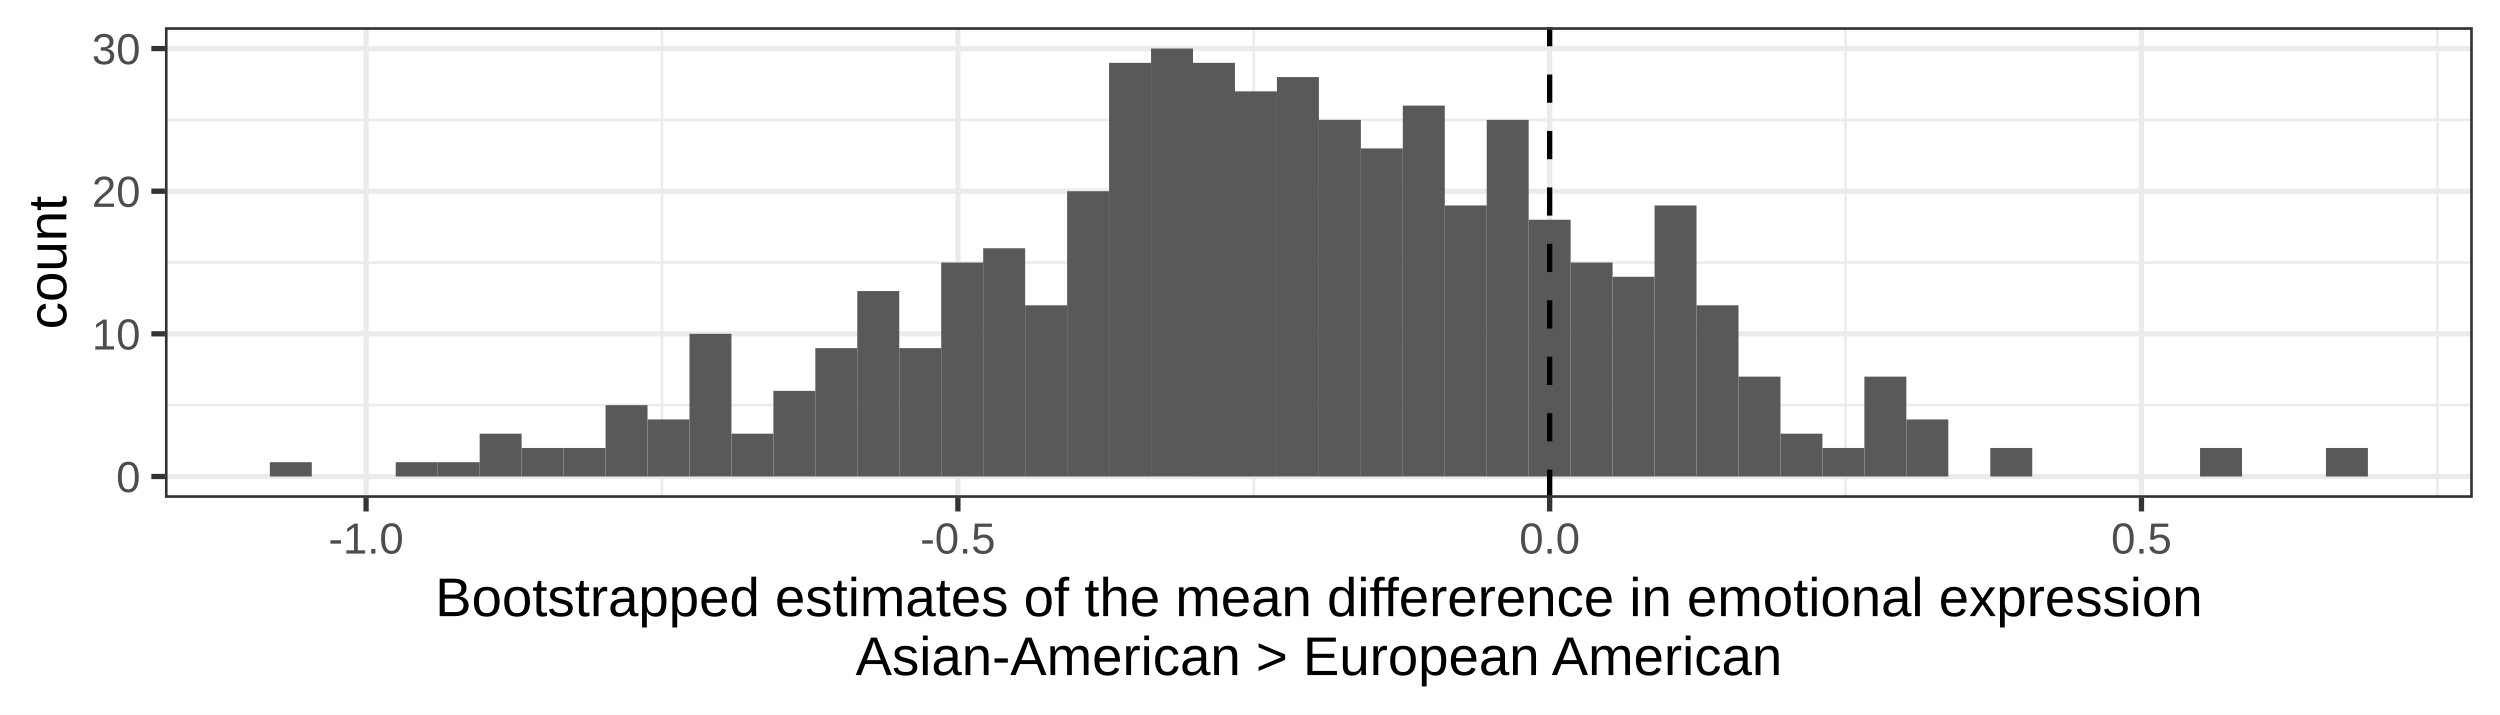
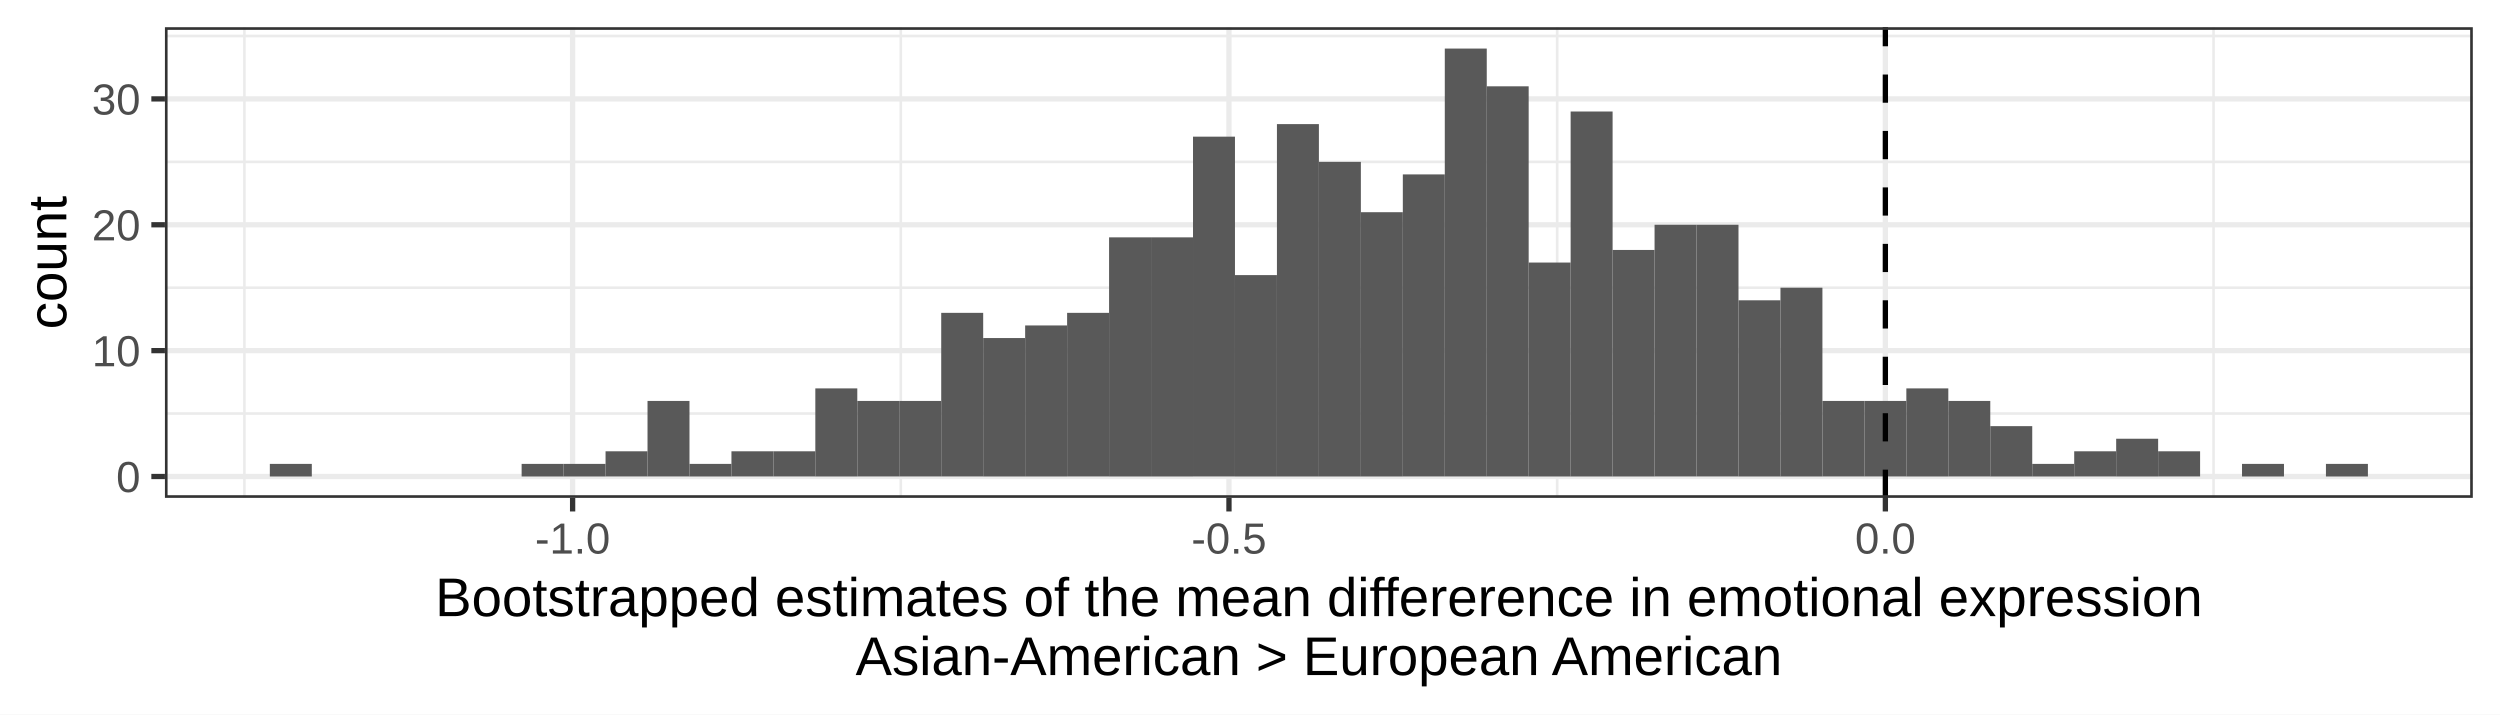
<svg xmlns="http://www.w3.org/2000/svg" class="svglite" width="504.00pt" height="144.00pt" viewBox="0 0 504.00 144.00">
  <defs>
    <style type="text/css">
    .svglite line, .svglite polyline, .svglite polygon, .svglite path, .svglite rect, .svglite circle {
      fill: none;
      stroke: #000000;
      stroke-linecap: round;
      stroke-linejoin: round;
      stroke-miterlimit: 10.00;
    }
  </style>
  </defs>
  <rect width="100%" height="100%" style="stroke: none; fill: #FFFFFF;" />
  <defs>
    <clipPath id="cpMC4wMHw1MDQuMDB8MC4wMHwxNDQuMDA=">
      <rect x="0.00" y="0.00" width="504.00" height="144.00" />
    </clipPath>
  </defs>
  <g clip-path="url(#cpMC4wMHw1MDQuMDB8MC4wMHwxNDQuMDA=)">
    <rect x="0.00" y="0.00" width="504.00" height="144.00" style="stroke-width: 1.07; stroke: #FFFFFF; fill: #FFFFFF;" />
  </g>
  <defs>
    <clipPath id="cpMzMuMjV8NDk4LjUyfDUuNDh8MTAwLjM3">
      <rect x="33.25" y="5.48" width="465.27" height="94.89" />
    </clipPath>
  </defs>
  <g clip-path="url(#cpMzMuMjV8NDk4LjUyfDUuNDh8MTAwLjM3)">
    <rect x="33.25" y="5.48" width="465.27" height="94.89" style="stroke-width: 1.07; stroke: none; fill: #FFFFFF;" />
-     <polyline points="33.25,81.68 498.52,81.68 " style="stroke-width: 0.53; stroke: #EBEBEB; stroke-linecap: butt;" />
-     <polyline points="33.25,52.93 498.52,52.93 " style="stroke-width: 0.53; stroke: #EBEBEB; stroke-linecap: butt;" />
-     <polyline points="33.25,24.17 498.52,24.17 " style="stroke-width: 0.53; stroke: #EBEBEB; stroke-linecap: butt;" />
-     <polyline points="133.45,100.37 133.45,5.48 " style="stroke-width: 0.53; stroke: #EBEBEB; stroke-linecap: butt;" />
-     <polyline points="252.76,100.37 252.76,5.48 " style="stroke-width: 0.53; stroke: #EBEBEB; stroke-linecap: butt;" />
-     <polyline points="372.07,100.37 372.07,5.48 " style="stroke-width: 0.53; stroke: #EBEBEB; stroke-linecap: butt;" />
-     <polyline points="491.38,100.37 491.38,5.48 " style="stroke-width: 0.53; stroke: #EBEBEB; stroke-linecap: butt;" />
+     <polyline points="33.25,83.37 498.52,83.37 " style="stroke-width: 0.53; stroke: #EBEBEB; stroke-linecap: butt;" />
+     <polyline points="33.25,58.00 498.52,58.00 " style="stroke-width: 0.53; stroke: #EBEBEB; stroke-linecap: butt;" />
+     <polyline points="33.25,32.63 498.52,32.63 " style="stroke-width: 0.53; stroke: #EBEBEB; stroke-linecap: butt;" />
+     <polyline points="33.25,7.26 498.52,7.26 " style="stroke-width: 0.53; stroke: #EBEBEB; stroke-linecap: butt;" />
+     <polyline points="49.27,100.37 49.27,5.48 " style="stroke-width: 0.53; stroke: #EBEBEB; stroke-linecap: butt;" />
+     <polyline points="181.60,100.37 181.60,5.48 " style="stroke-width: 0.53; stroke: #EBEBEB; stroke-linecap: butt;" />
+     <polyline points="313.93,100.37 313.93,5.48 " style="stroke-width: 0.53; stroke: #EBEBEB; stroke-linecap: butt;" />
+     <polyline points="446.25,100.37 446.25,5.48 " style="stroke-width: 0.53; stroke: #EBEBEB; stroke-linecap: butt;" />
    <polyline points="33.25,96.06 498.52,96.06 " style="stroke-width: 1.07; stroke: #EBEBEB; stroke-linecap: butt;" />
-     <polyline points="33.25,67.30 498.52,67.30 " style="stroke-width: 1.07; stroke: #EBEBEB; stroke-linecap: butt;" />
-     <polyline points="33.25,38.55 498.52,38.55 " style="stroke-width: 1.07; stroke: #EBEBEB; stroke-linecap: butt;" />
-     <polyline points="33.25,9.79 498.52,9.79 " style="stroke-width: 1.07; stroke: #EBEBEB; stroke-linecap: butt;" />
-     <polyline points="73.80,100.37 73.80,5.48 " style="stroke-width: 1.07; stroke: #EBEBEB; stroke-linecap: butt;" />
-     <polyline points="193.11,100.37 193.11,5.48 " style="stroke-width: 1.07; stroke: #EBEBEB; stroke-linecap: butt;" />
-     <polyline points="312.41,100.37 312.41,5.48 " style="stroke-width: 1.07; stroke: #EBEBEB; stroke-linecap: butt;" />
-     <polyline points="431.72,100.37 431.72,5.48 " style="stroke-width: 1.07; stroke: #EBEBEB; stroke-linecap: butt;" />
-     <rect x="54.40" y="93.18" width="8.46" height="2.88" style="stroke-width: 1.07; stroke: none; stroke-linecap: square; stroke-linejoin: miter; fill: #595959;" />
+     <polyline points="33.25,70.69 498.52,70.69 " style="stroke-width: 1.07; stroke: #EBEBEB; stroke-linecap: butt;" />
+     <polyline points="33.25,45.31 498.52,45.31 " style="stroke-width: 1.07; stroke: #EBEBEB; stroke-linecap: butt;" />
+     <polyline points="33.25,19.94 498.52,19.94 " style="stroke-width: 1.07; stroke: #EBEBEB; stroke-linecap: butt;" />
+     <polyline points="115.44,100.37 115.44,5.48 " style="stroke-width: 1.07; stroke: #EBEBEB; stroke-linecap: butt;" />
+     <polyline points="247.76,100.37 247.76,5.48 " style="stroke-width: 1.07; stroke: #EBEBEB; stroke-linecap: butt;" />
+     <polyline points="380.09,100.37 380.09,5.48 " style="stroke-width: 1.07; stroke: #EBEBEB; stroke-linecap: butt;" />
+     <rect x="54.40" y="93.52" width="8.46" height="2.54" style="stroke-width: 1.07; stroke: none; stroke-linecap: square; stroke-linejoin: miter; fill: #595959;" />
    <rect x="62.86" y="96.06" width="8.46" height="0.00" style="stroke-width: 1.07; stroke: none; stroke-linecap: square; stroke-linejoin: miter; fill: #595959;" />
    <rect x="71.32" y="96.06" width="8.46" height="0.00" style="stroke-width: 1.07; stroke: none; stroke-linecap: square; stroke-linejoin: miter; fill: #595959;" />
-     <rect x="79.78" y="93.18" width="8.46" height="2.88" style="stroke-width: 1.07; stroke: none; stroke-linecap: square; stroke-linejoin: miter; fill: #595959;" />
-     <rect x="88.24" y="93.18" width="8.46" height="2.88" style="stroke-width: 1.07; stroke: none; stroke-linecap: square; stroke-linejoin: miter; fill: #595959;" />
-     <rect x="96.70" y="87.43" width="8.46" height="8.63" style="stroke-width: 1.07; stroke: none; stroke-linecap: square; stroke-linejoin: miter; fill: #595959;" />
-     <rect x="105.16" y="90.31" width="8.46" height="5.75" style="stroke-width: 1.07; stroke: none; stroke-linecap: square; stroke-linejoin: miter; fill: #595959;" />
-     <rect x="113.62" y="90.31" width="8.46" height="5.75" style="stroke-width: 1.07; stroke: none; stroke-linecap: square; stroke-linejoin: miter; fill: #595959;" />
-     <rect x="122.08" y="81.68" width="8.46" height="14.38" style="stroke-width: 1.07; stroke: none; stroke-linecap: square; stroke-linejoin: miter; fill: #595959;" />
-     <rect x="130.54" y="84.56" width="8.46" height="11.50" style="stroke-width: 1.07; stroke: none; stroke-linecap: square; stroke-linejoin: miter; fill: #595959;" />
-     <rect x="139.00" y="67.30" width="8.46" height="28.75" style="stroke-width: 1.07; stroke: none; stroke-linecap: square; stroke-linejoin: miter; fill: #595959;" />
-     <rect x="147.46" y="87.43" width="8.46" height="8.63" style="stroke-width: 1.07; stroke: none; stroke-linecap: square; stroke-linejoin: miter; fill: #595959;" />
-     <rect x="155.92" y="78.80" width="8.46" height="17.25" style="stroke-width: 1.07; stroke: none; stroke-linecap: square; stroke-linejoin: miter; fill: #595959;" />
-     <rect x="164.37" y="70.18" width="8.46" height="25.88" style="stroke-width: 1.07; stroke: none; stroke-linecap: square; stroke-linejoin: miter; fill: #595959;" />
-     <rect x="172.83" y="58.68" width="8.46" height="37.38" style="stroke-width: 1.07; stroke: none; stroke-linecap: square; stroke-linejoin: miter; fill: #595959;" />
-     <rect x="181.29" y="70.18" width="8.46" height="25.88" style="stroke-width: 1.07; stroke: none; stroke-linecap: square; stroke-linejoin: miter; fill: #595959;" />
-     <rect x="189.75" y="52.93" width="8.46" height="43.13" style="stroke-width: 1.07; stroke: none; stroke-linecap: square; stroke-linejoin: miter; fill: #595959;" />
-     <rect x="198.21" y="50.05" width="8.46" height="46.01" style="stroke-width: 1.07; stroke: none; stroke-linecap: square; stroke-linejoin: miter; fill: #595959;" />
-     <rect x="206.67" y="61.55" width="8.46" height="34.51" style="stroke-width: 1.07; stroke: none; stroke-linecap: square; stroke-linejoin: miter; fill: #595959;" />
-     <rect x="215.13" y="38.55" width="8.46" height="57.51" style="stroke-width: 1.07; stroke: none; stroke-linecap: square; stroke-linejoin: miter; fill: #595959;" />
-     <rect x="223.59" y="12.67" width="8.46" height="83.39" style="stroke-width: 1.07; stroke: none; stroke-linecap: square; stroke-linejoin: miter; fill: #595959;" />
-     <rect x="232.05" y="9.79" width="8.46" height="86.26" style="stroke-width: 1.07; stroke: none; stroke-linecap: square; stroke-linejoin: miter; fill: #595959;" />
-     <rect x="240.51" y="12.67" width="8.46" height="83.39" style="stroke-width: 1.07; stroke: none; stroke-linecap: square; stroke-linejoin: miter; fill: #595959;" />
-     <rect x="248.97" y="18.42" width="8.46" height="77.64" style="stroke-width: 1.07; stroke: none; stroke-linecap: square; stroke-linejoin: miter; fill: #595959;" />
-     <rect x="257.43" y="15.54" width="8.46" height="80.51" style="stroke-width: 1.07; stroke: none; stroke-linecap: square; stroke-linejoin: miter; fill: #595959;" />
-     <rect x="265.89" y="24.17" width="8.46" height="71.89" style="stroke-width: 1.07; stroke: none; stroke-linecap: square; stroke-linejoin: miter; fill: #595959;" />
-     <rect x="274.35" y="29.92" width="8.46" height="66.14" style="stroke-width: 1.07; stroke: none; stroke-linecap: square; stroke-linejoin: miter; fill: #595959;" />
-     <rect x="282.81" y="21.29" width="8.46" height="74.76" style="stroke-width: 1.07; stroke: none; stroke-linecap: square; stroke-linejoin: miter; fill: #595959;" />
-     <rect x="291.27" y="41.42" width="8.46" height="54.63" style="stroke-width: 1.07; stroke: none; stroke-linecap: square; stroke-linejoin: miter; fill: #595959;" />
-     <rect x="299.72" y="24.17" width="8.46" height="71.89" style="stroke-width: 1.07; stroke: none; stroke-linecap: square; stroke-linejoin: miter; fill: #595959;" />
-     <rect x="308.18" y="44.30" width="8.46" height="51.76" style="stroke-width: 1.07; stroke: none; stroke-linecap: square; stroke-linejoin: miter; fill: #595959;" />
-     <rect x="316.64" y="52.93" width="8.46" height="43.13" style="stroke-width: 1.07; stroke: none; stroke-linecap: square; stroke-linejoin: miter; fill: #595959;" />
-     <rect x="325.10" y="55.80" width="8.46" height="40.26" style="stroke-width: 1.07; stroke: none; stroke-linecap: square; stroke-linejoin: miter; fill: #595959;" />
-     <rect x="333.56" y="41.42" width="8.46" height="54.63" style="stroke-width: 1.07; stroke: none; stroke-linecap: square; stroke-linejoin: miter; fill: #595959;" />
-     <rect x="342.02" y="61.55" width="8.46" height="34.51" style="stroke-width: 1.07; stroke: none; stroke-linecap: square; stroke-linejoin: miter; fill: #595959;" />
-     <rect x="350.48" y="75.93" width="8.46" height="20.13" style="stroke-width: 1.07; stroke: none; stroke-linecap: square; stroke-linejoin: miter; fill: #595959;" />
-     <rect x="358.94" y="87.43" width="8.46" height="8.63" style="stroke-width: 1.07; stroke: none; stroke-linecap: square; stroke-linejoin: miter; fill: #595959;" />
-     <rect x="367.40" y="90.31" width="8.46" height="5.75" style="stroke-width: 1.07; stroke: none; stroke-linecap: square; stroke-linejoin: miter; fill: #595959;" />
-     <rect x="375.86" y="75.93" width="8.46" height="20.13" style="stroke-width: 1.07; stroke: none; stroke-linecap: square; stroke-linejoin: miter; fill: #595959;" />
-     <rect x="384.32" y="84.56" width="8.46" height="11.50" style="stroke-width: 1.07; stroke: none; stroke-linecap: square; stroke-linejoin: miter; fill: #595959;" />
-     <rect x="392.78" y="96.06" width="8.46" height="0.00" style="stroke-width: 1.07; stroke: none; stroke-linecap: square; stroke-linejoin: miter; fill: #595959;" />
-     <rect x="401.24" y="90.31" width="8.46" height="5.75" style="stroke-width: 1.07; stroke: none; stroke-linecap: square; stroke-linejoin: miter; fill: #595959;" />
-     <rect x="409.70" y="96.06" width="8.46" height="0.00" style="stroke-width: 1.07; stroke: none; stroke-linecap: square; stroke-linejoin: miter; fill: #595959;" />
-     <rect x="418.16" y="96.06" width="8.46" height="0.00" style="stroke-width: 1.07; stroke: none; stroke-linecap: square; stroke-linejoin: miter; fill: #595959;" />
-     <rect x="426.62" y="96.06" width="8.46" height="0.00" style="stroke-width: 1.07; stroke: none; stroke-linecap: square; stroke-linejoin: miter; fill: #595959;" />
-     <rect x="435.08" y="96.06" width="8.46" height="0.00" style="stroke-width: 1.07; stroke: none; stroke-linecap: square; stroke-linejoin: miter; fill: #595959;" />
-     <rect x="443.53" y="90.31" width="8.46" height="5.75" style="stroke-width: 1.07; stroke: none; stroke-linecap: square; stroke-linejoin: miter; fill: #595959;" />
-     <rect x="451.99" y="96.06" width="8.46" height="0.00" style="stroke-width: 1.07; stroke: none; stroke-linecap: square; stroke-linejoin: miter; fill: #595959;" />
+     <rect x="79.78" y="96.06" width="8.46" height="0.00" style="stroke-width: 1.07; stroke: none; stroke-linecap: square; stroke-linejoin: miter; fill: #595959;" />
+     <rect x="88.24" y="96.06" width="8.46" height="0.00" style="stroke-width: 1.07; stroke: none; stroke-linecap: square; stroke-linejoin: miter; fill: #595959;" />
+     <rect x="96.70" y="96.06" width="8.46" height="0.00" style="stroke-width: 1.07; stroke: none; stroke-linecap: square; stroke-linejoin: miter; fill: #595959;" />
+     <rect x="105.16" y="93.52" width="8.46" height="2.54" style="stroke-width: 1.07; stroke: none; stroke-linecap: square; stroke-linejoin: miter; fill: #595959;" />
+     <rect x="113.62" y="93.52" width="8.46" height="2.54" style="stroke-width: 1.07; stroke: none; stroke-linecap: square; stroke-linejoin: miter; fill: #595959;" />
+     <rect x="122.08" y="90.98" width="8.46" height="5.07" style="stroke-width: 1.07; stroke: none; stroke-linecap: square; stroke-linejoin: miter; fill: #595959;" />
+     <rect x="130.54" y="80.83" width="8.46" height="15.22" style="stroke-width: 1.07; stroke: none; stroke-linecap: square; stroke-linejoin: miter; fill: #595959;" />
+     <rect x="139.00" y="93.52" width="8.46" height="2.54" style="stroke-width: 1.07; stroke: none; stroke-linecap: square; stroke-linejoin: miter; fill: #595959;" />
+     <rect x="147.46" y="90.98" width="8.46" height="5.07" style="stroke-width: 1.07; stroke: none; stroke-linecap: square; stroke-linejoin: miter; fill: #595959;" />
+     <rect x="155.92" y="90.98" width="8.46" height="5.07" style="stroke-width: 1.07; stroke: none; stroke-linecap: square; stroke-linejoin: miter; fill: #595959;" />
+     <rect x="164.37" y="78.30" width="8.46" height="17.76" style="stroke-width: 1.07; stroke: none; stroke-linecap: square; stroke-linejoin: miter; fill: #595959;" />
+     <rect x="172.83" y="80.83" width="8.46" height="15.22" style="stroke-width: 1.07; stroke: none; stroke-linecap: square; stroke-linejoin: miter; fill: #595959;" />
+     <rect x="181.29" y="80.83" width="8.46" height="15.22" style="stroke-width: 1.07; stroke: none; stroke-linecap: square; stroke-linejoin: miter; fill: #595959;" />
+     <rect x="189.75" y="63.07" width="8.46" height="32.98" style="stroke-width: 1.07; stroke: none; stroke-linecap: square; stroke-linejoin: miter; fill: #595959;" />
+     <rect x="198.21" y="68.15" width="8.46" height="27.91" style="stroke-width: 1.07; stroke: none; stroke-linecap: square; stroke-linejoin: miter; fill: #595959;" />
+     <rect x="206.67" y="65.61" width="8.46" height="30.45" style="stroke-width: 1.07; stroke: none; stroke-linecap: square; stroke-linejoin: miter; fill: #595959;" />
+     <rect x="215.13" y="63.07" width="8.46" height="32.98" style="stroke-width: 1.07; stroke: none; stroke-linecap: square; stroke-linejoin: miter; fill: #595959;" />
+     <rect x="223.59" y="47.85" width="8.46" height="48.21" style="stroke-width: 1.07; stroke: none; stroke-linecap: square; stroke-linejoin: miter; fill: #595959;" />
+     <rect x="232.05" y="47.85" width="8.46" height="48.21" style="stroke-width: 1.07; stroke: none; stroke-linecap: square; stroke-linejoin: miter; fill: #595959;" />
+     <rect x="240.51" y="27.55" width="8.46" height="68.50" style="stroke-width: 1.07; stroke: none; stroke-linecap: square; stroke-linejoin: miter; fill: #595959;" />
+     <rect x="248.97" y="55.46" width="8.46" height="40.60" style="stroke-width: 1.07; stroke: none; stroke-linecap: square; stroke-linejoin: miter; fill: #595959;" />
+     <rect x="257.43" y="25.02" width="8.46" height="71.04" style="stroke-width: 1.07; stroke: none; stroke-linecap: square; stroke-linejoin: miter; fill: #595959;" />
+     <rect x="265.89" y="32.63" width="8.46" height="63.43" style="stroke-width: 1.07; stroke: none; stroke-linecap: square; stroke-linejoin: miter; fill: #595959;" />
+     <rect x="274.35" y="42.78" width="8.46" height="53.28" style="stroke-width: 1.07; stroke: none; stroke-linecap: square; stroke-linejoin: miter; fill: #595959;" />
+     <rect x="282.81" y="35.16" width="8.46" height="60.89" style="stroke-width: 1.07; stroke: none; stroke-linecap: square; stroke-linejoin: miter; fill: #595959;" />
+     <rect x="291.27" y="9.79" width="8.46" height="86.26" style="stroke-width: 1.07; stroke: none; stroke-linecap: square; stroke-linejoin: miter; fill: #595959;" />
+     <rect x="299.72" y="17.40" width="8.46" height="78.65" style="stroke-width: 1.07; stroke: none; stroke-linecap: square; stroke-linejoin: miter; fill: #595959;" />
+     <rect x="308.18" y="52.93" width="8.46" height="43.13" style="stroke-width: 1.07; stroke: none; stroke-linecap: square; stroke-linejoin: miter; fill: #595959;" />
+     <rect x="316.64" y="22.48" width="8.46" height="73.58" style="stroke-width: 1.07; stroke: none; stroke-linecap: square; stroke-linejoin: miter; fill: #595959;" />
+     <rect x="325.10" y="50.39" width="8.46" height="45.67" style="stroke-width: 1.07; stroke: none; stroke-linecap: square; stroke-linejoin: miter; fill: #595959;" />
+     <rect x="333.56" y="45.31" width="8.46" height="50.74" style="stroke-width: 1.07; stroke: none; stroke-linecap: square; stroke-linejoin: miter; fill: #595959;" />
+     <rect x="342.02" y="45.31" width="8.46" height="50.74" style="stroke-width: 1.07; stroke: none; stroke-linecap: square; stroke-linejoin: miter; fill: #595959;" />
+     <rect x="350.48" y="60.54" width="8.46" height="35.52" style="stroke-width: 1.07; stroke: none; stroke-linecap: square; stroke-linejoin: miter; fill: #595959;" />
+     <rect x="358.94" y="58.00" width="8.46" height="38.06" style="stroke-width: 1.07; stroke: none; stroke-linecap: square; stroke-linejoin: miter; fill: #595959;" />
+     <rect x="367.40" y="80.83" width="8.46" height="15.22" style="stroke-width: 1.07; stroke: none; stroke-linecap: square; stroke-linejoin: miter; fill: #595959;" />
+     <rect x="375.86" y="80.83" width="8.46" height="15.22" style="stroke-width: 1.07; stroke: none; stroke-linecap: square; stroke-linejoin: miter; fill: #595959;" />
+     <rect x="384.32" y="78.30" width="8.46" height="17.76" style="stroke-width: 1.07; stroke: none; stroke-linecap: square; stroke-linejoin: miter; fill: #595959;" />
+     <rect x="392.78" y="80.83" width="8.46" height="15.22" style="stroke-width: 1.07; stroke: none; stroke-linecap: square; stroke-linejoin: miter; fill: #595959;" />
+     <rect x="401.24" y="85.91" width="8.46" height="10.15" style="stroke-width: 1.07; stroke: none; stroke-linecap: square; stroke-linejoin: miter; fill: #595959;" />
+     <rect x="409.70" y="93.52" width="8.46" height="2.54" style="stroke-width: 1.07; stroke: none; stroke-linecap: square; stroke-linejoin: miter; fill: #595959;" />
+     <rect x="418.16" y="90.98" width="8.46" height="5.07" style="stroke-width: 1.07; stroke: none; stroke-linecap: square; stroke-linejoin: miter; fill: #595959;" />
+     <rect x="426.62" y="88.45" width="8.46" height="7.61" style="stroke-width: 1.07; stroke: none; stroke-linecap: square; stroke-linejoin: miter; fill: #595959;" />
+     <rect x="435.08" y="90.98" width="8.46" height="5.07" style="stroke-width: 1.07; stroke: none; stroke-linecap: square; stroke-linejoin: miter; fill: #595959;" />
+     <rect x="443.53" y="96.06" width="8.46" height="0.00" style="stroke-width: 1.07; stroke: none; stroke-linecap: square; stroke-linejoin: miter; fill: #595959;" />
+     <rect x="451.99" y="93.52" width="8.46" height="2.54" style="stroke-width: 1.07; stroke: none; stroke-linecap: square; stroke-linejoin: miter; fill: #595959;" />
    <rect x="460.45" y="96.06" width="8.46" height="0.00" style="stroke-width: 1.07; stroke: none; stroke-linecap: square; stroke-linejoin: miter; fill: #595959;" />
-     <rect x="468.91" y="90.31" width="8.46" height="5.75" style="stroke-width: 1.07; stroke: none; stroke-linecap: square; stroke-linejoin: miter; fill: #595959;" />
-     <line x1="312.41" y1="100.37" x2="312.41" y2="5.48" style="stroke-width: 1.07; stroke-dasharray: 5.69,5.69; stroke-linecap: butt;" />
+     <rect x="468.91" y="93.52" width="8.46" height="2.54" style="stroke-width: 1.07; stroke: none; stroke-linecap: square; stroke-linejoin: miter; fill: #595959;" />
+     <line x1="380.09" y1="100.37" x2="380.09" y2="5.48" style="stroke-width: 1.07; stroke-dasharray: 5.69,5.69; stroke-linecap: butt;" />
    <rect x="33.25" y="5.48" width="465.27" height="94.89" style="stroke-width: 1.07; stroke: #333333;" />
  </g>
  <g clip-path="url(#cpMC4wMHw1MDQuMDB8MC4wMHwxNDQuMDA=)">
    <text x="28.32" y="99.21" text-anchor="end" style="font-size: 8.80px; fill: #4D4D4D; font-family: Arial;" textLength="4.90px" lengthAdjust="spacingAndGlyphs">0</text>
-     <text x="28.32" y="70.46" text-anchor="end" style="font-size: 8.80px; fill: #4D4D4D; font-family: Arial;" textLength="9.79px" lengthAdjust="spacingAndGlyphs">10</text>
-     <text x="28.32" y="41.70" text-anchor="end" style="font-size: 8.80px; fill: #4D4D4D; font-family: Arial;" textLength="9.79px" lengthAdjust="spacingAndGlyphs">20</text>
-     <text x="28.32" y="12.95" text-anchor="end" style="font-size: 8.80px; fill: #4D4D4D; font-family: Arial;" textLength="9.79px" lengthAdjust="spacingAndGlyphs">30</text>
+     <text x="28.32" y="73.84" text-anchor="end" style="font-size: 8.80px; fill: #4D4D4D; font-family: Arial;" textLength="9.79px" lengthAdjust="spacingAndGlyphs">10</text>
+     <text x="28.32" y="48.47" text-anchor="end" style="font-size: 8.80px; fill: #4D4D4D; font-family: Arial;" textLength="9.79px" lengthAdjust="spacingAndGlyphs">20</text>
+     <text x="28.32" y="23.10" text-anchor="end" style="font-size: 8.80px; fill: #4D4D4D; font-family: Arial;" textLength="9.79px" lengthAdjust="spacingAndGlyphs">30</text>
    <polyline points="30.51,96.06 33.25,96.06 " style="stroke-width: 1.07; stroke: #333333; stroke-linecap: butt;" />
-     <polyline points="30.51,67.30 33.25,67.30 " style="stroke-width: 1.07; stroke: #333333; stroke-linecap: butt;" />
-     <polyline points="30.51,38.55 33.25,38.55 " style="stroke-width: 1.07; stroke: #333333; stroke-linecap: butt;" />
-     <polyline points="30.51,9.79 33.25,9.79 " style="stroke-width: 1.07; stroke: #333333; stroke-linecap: butt;" />
-     <polyline points="73.80,103.11 73.80,100.37 " style="stroke-width: 1.07; stroke: #333333; stroke-linecap: butt;" />
-     <polyline points="193.11,103.11 193.11,100.37 " style="stroke-width: 1.07; stroke: #333333; stroke-linecap: butt;" />
-     <polyline points="312.41,103.11 312.41,100.37 " style="stroke-width: 1.07; stroke: #333333; stroke-linecap: butt;" />
-     <polyline points="431.72,103.11 431.72,100.37 " style="stroke-width: 1.07; stroke: #333333; stroke-linecap: butt;" />
-     <text x="73.80" y="111.61" text-anchor="middle" style="font-size: 8.80px; fill: #4D4D4D; font-family: Arial;" textLength="15.16px" lengthAdjust="spacingAndGlyphs">-1.0</text>
-     <text x="193.11" y="111.61" text-anchor="middle" style="font-size: 8.80px; fill: #4D4D4D; font-family: Arial;" textLength="15.16px" lengthAdjust="spacingAndGlyphs">-0.5</text>
-     <text x="312.41" y="111.61" text-anchor="middle" style="font-size: 8.80px; fill: #4D4D4D; font-family: Arial;" textLength="12.23px" lengthAdjust="spacingAndGlyphs">0.0</text>
-     <text x="431.72" y="111.61" text-anchor="middle" style="font-size: 8.80px; fill: #4D4D4D; font-family: Arial;" textLength="12.23px" lengthAdjust="spacingAndGlyphs">0.5</text>
+     <polyline points="30.51,70.69 33.25,70.69 " style="stroke-width: 1.07; stroke: #333333; stroke-linecap: butt;" />
+     <polyline points="30.51,45.31 33.25,45.31 " style="stroke-width: 1.07; stroke: #333333; stroke-linecap: butt;" />
+     <polyline points="30.51,19.94 33.25,19.94 " style="stroke-width: 1.07; stroke: #333333; stroke-linecap: butt;" />
+     <polyline points="115.44,103.11 115.44,100.37 " style="stroke-width: 1.07; stroke: #333333; stroke-linecap: butt;" />
+     <polyline points="247.76,103.11 247.76,100.37 " style="stroke-width: 1.07; stroke: #333333; stroke-linecap: butt;" />
+     <polyline points="380.09,103.11 380.09,100.37 " style="stroke-width: 1.07; stroke: #333333; stroke-linecap: butt;" />
+     <text x="115.44" y="111.61" text-anchor="middle" style="font-size: 8.80px; fill: #4D4D4D; font-family: Arial;" textLength="15.16px" lengthAdjust="spacingAndGlyphs">-1.0</text>
+     <text x="247.76" y="111.61" text-anchor="middle" style="font-size: 8.80px; fill: #4D4D4D; font-family: Arial;" textLength="15.16px" lengthAdjust="spacingAndGlyphs">-0.5</text>
+     <text x="380.09" y="111.61" text-anchor="middle" style="font-size: 8.80px; fill: #4D4D4D; font-family: Arial;" textLength="12.23px" lengthAdjust="spacingAndGlyphs">0.0</text>
    <text x="265.89" y="124.22" text-anchor="middle" style="font-size: 11.00px; font-family: Arial;" textLength="356.50px" lengthAdjust="spacingAndGlyphs">Bootstrapped estimates of the mean differerence in emotional expression</text>
    <text x="265.89" y="136.10" text-anchor="middle" style="font-size: 11.00px; font-family: Arial;" textLength="187.42px" lengthAdjust="spacingAndGlyphs">Asian-American &gt; European American</text>
    <text transform="translate(13.37,52.93) rotate(-90)" text-anchor="middle" style="font-size: 11.00px; font-family: Arial;" textLength="26.91px" lengthAdjust="spacingAndGlyphs">count</text>
  </g>
</svg>
